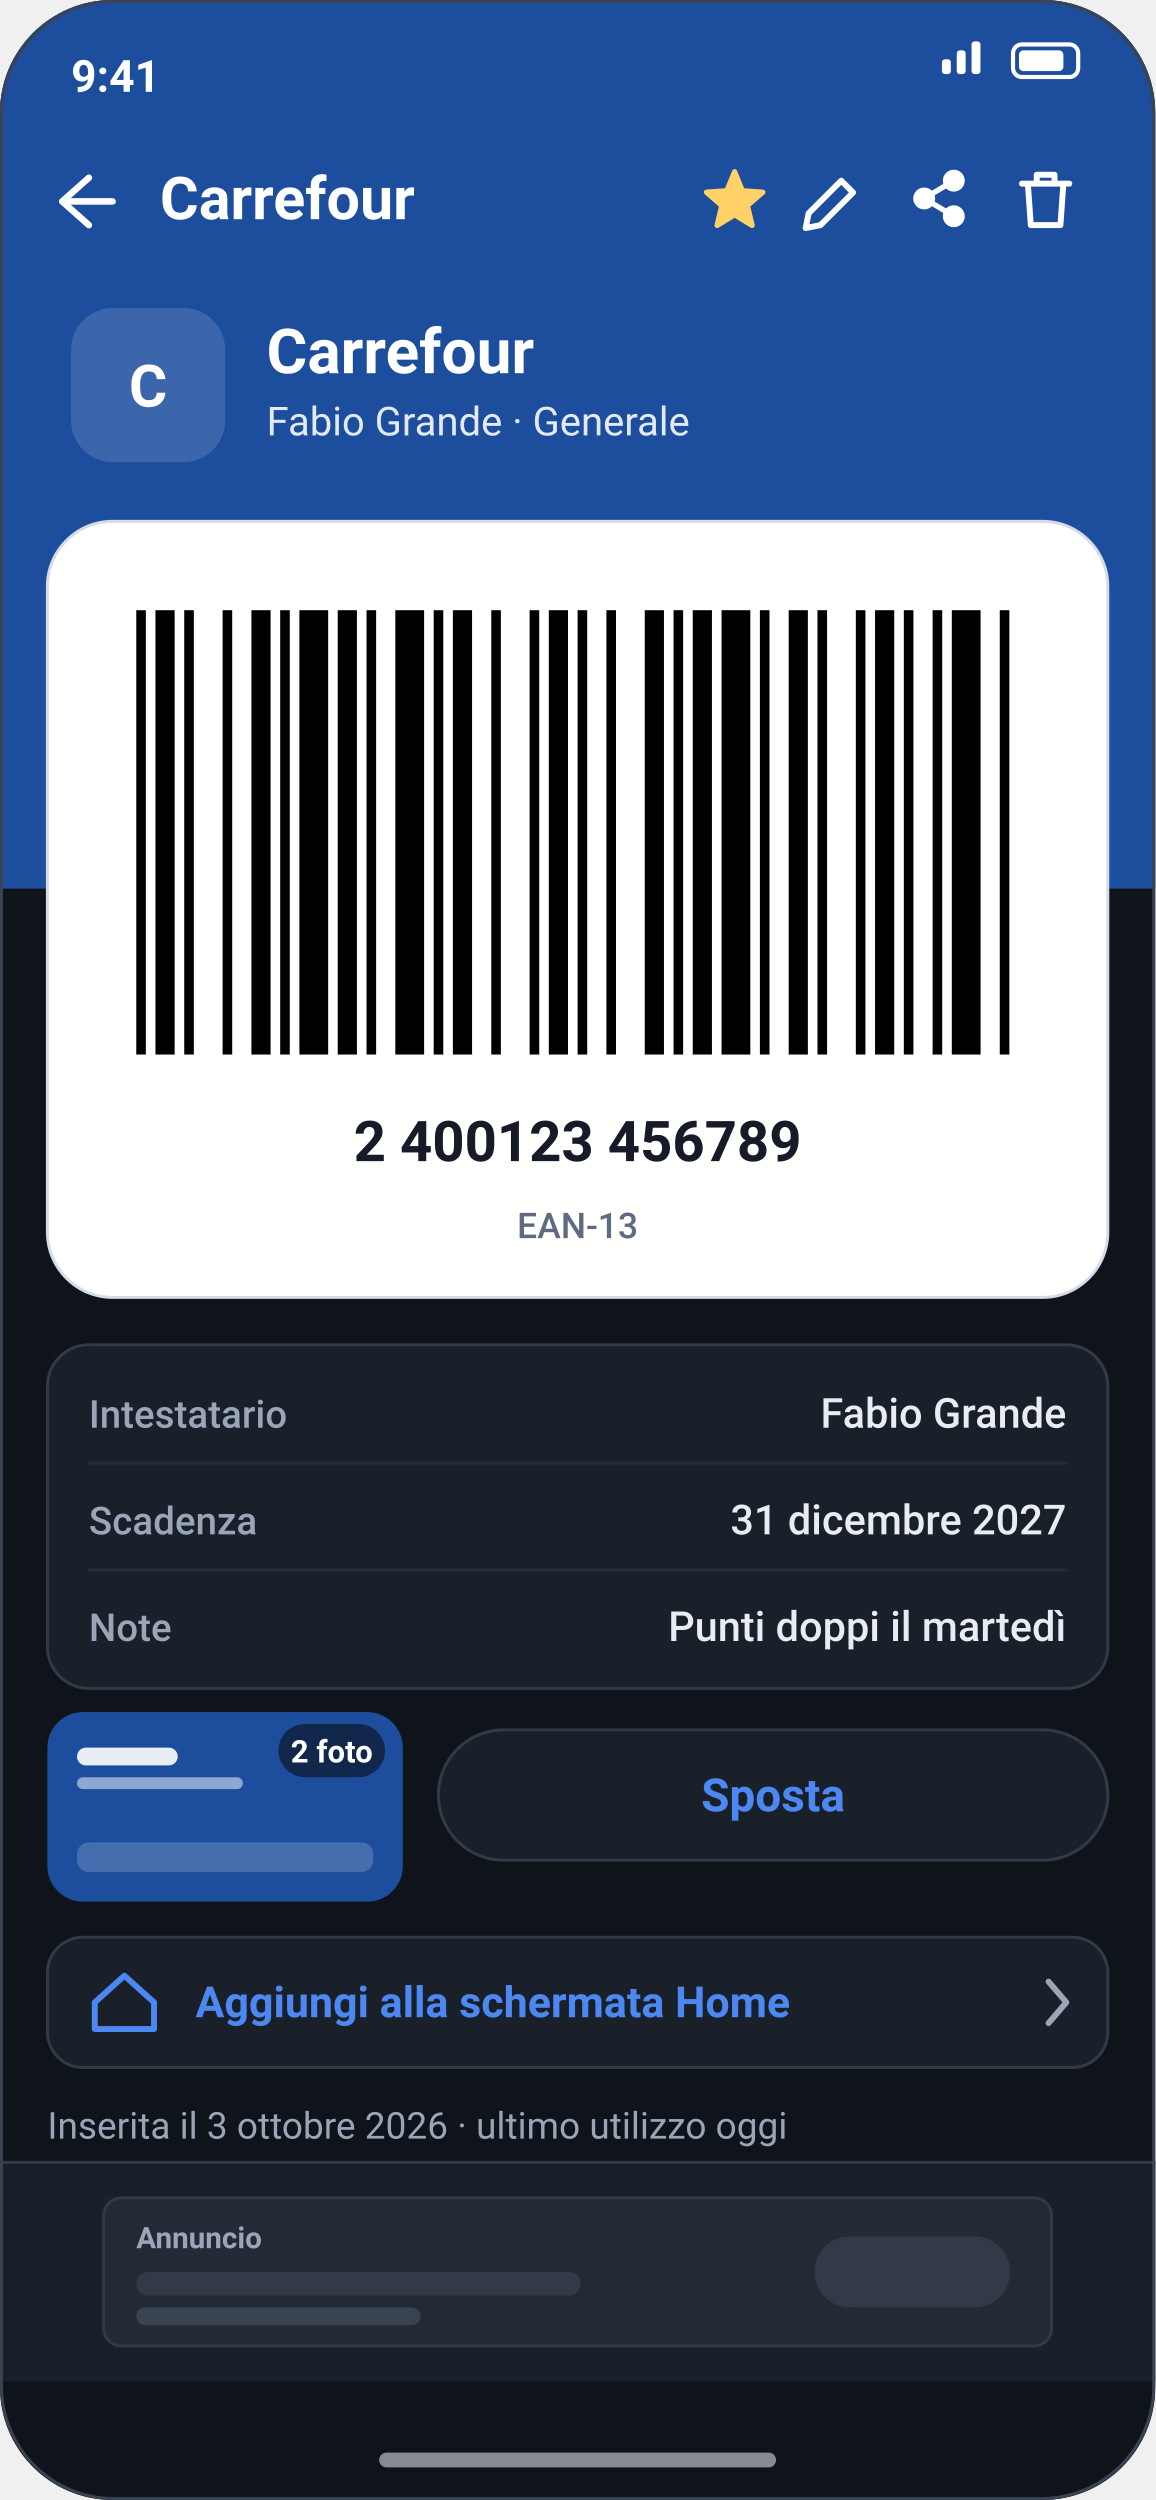
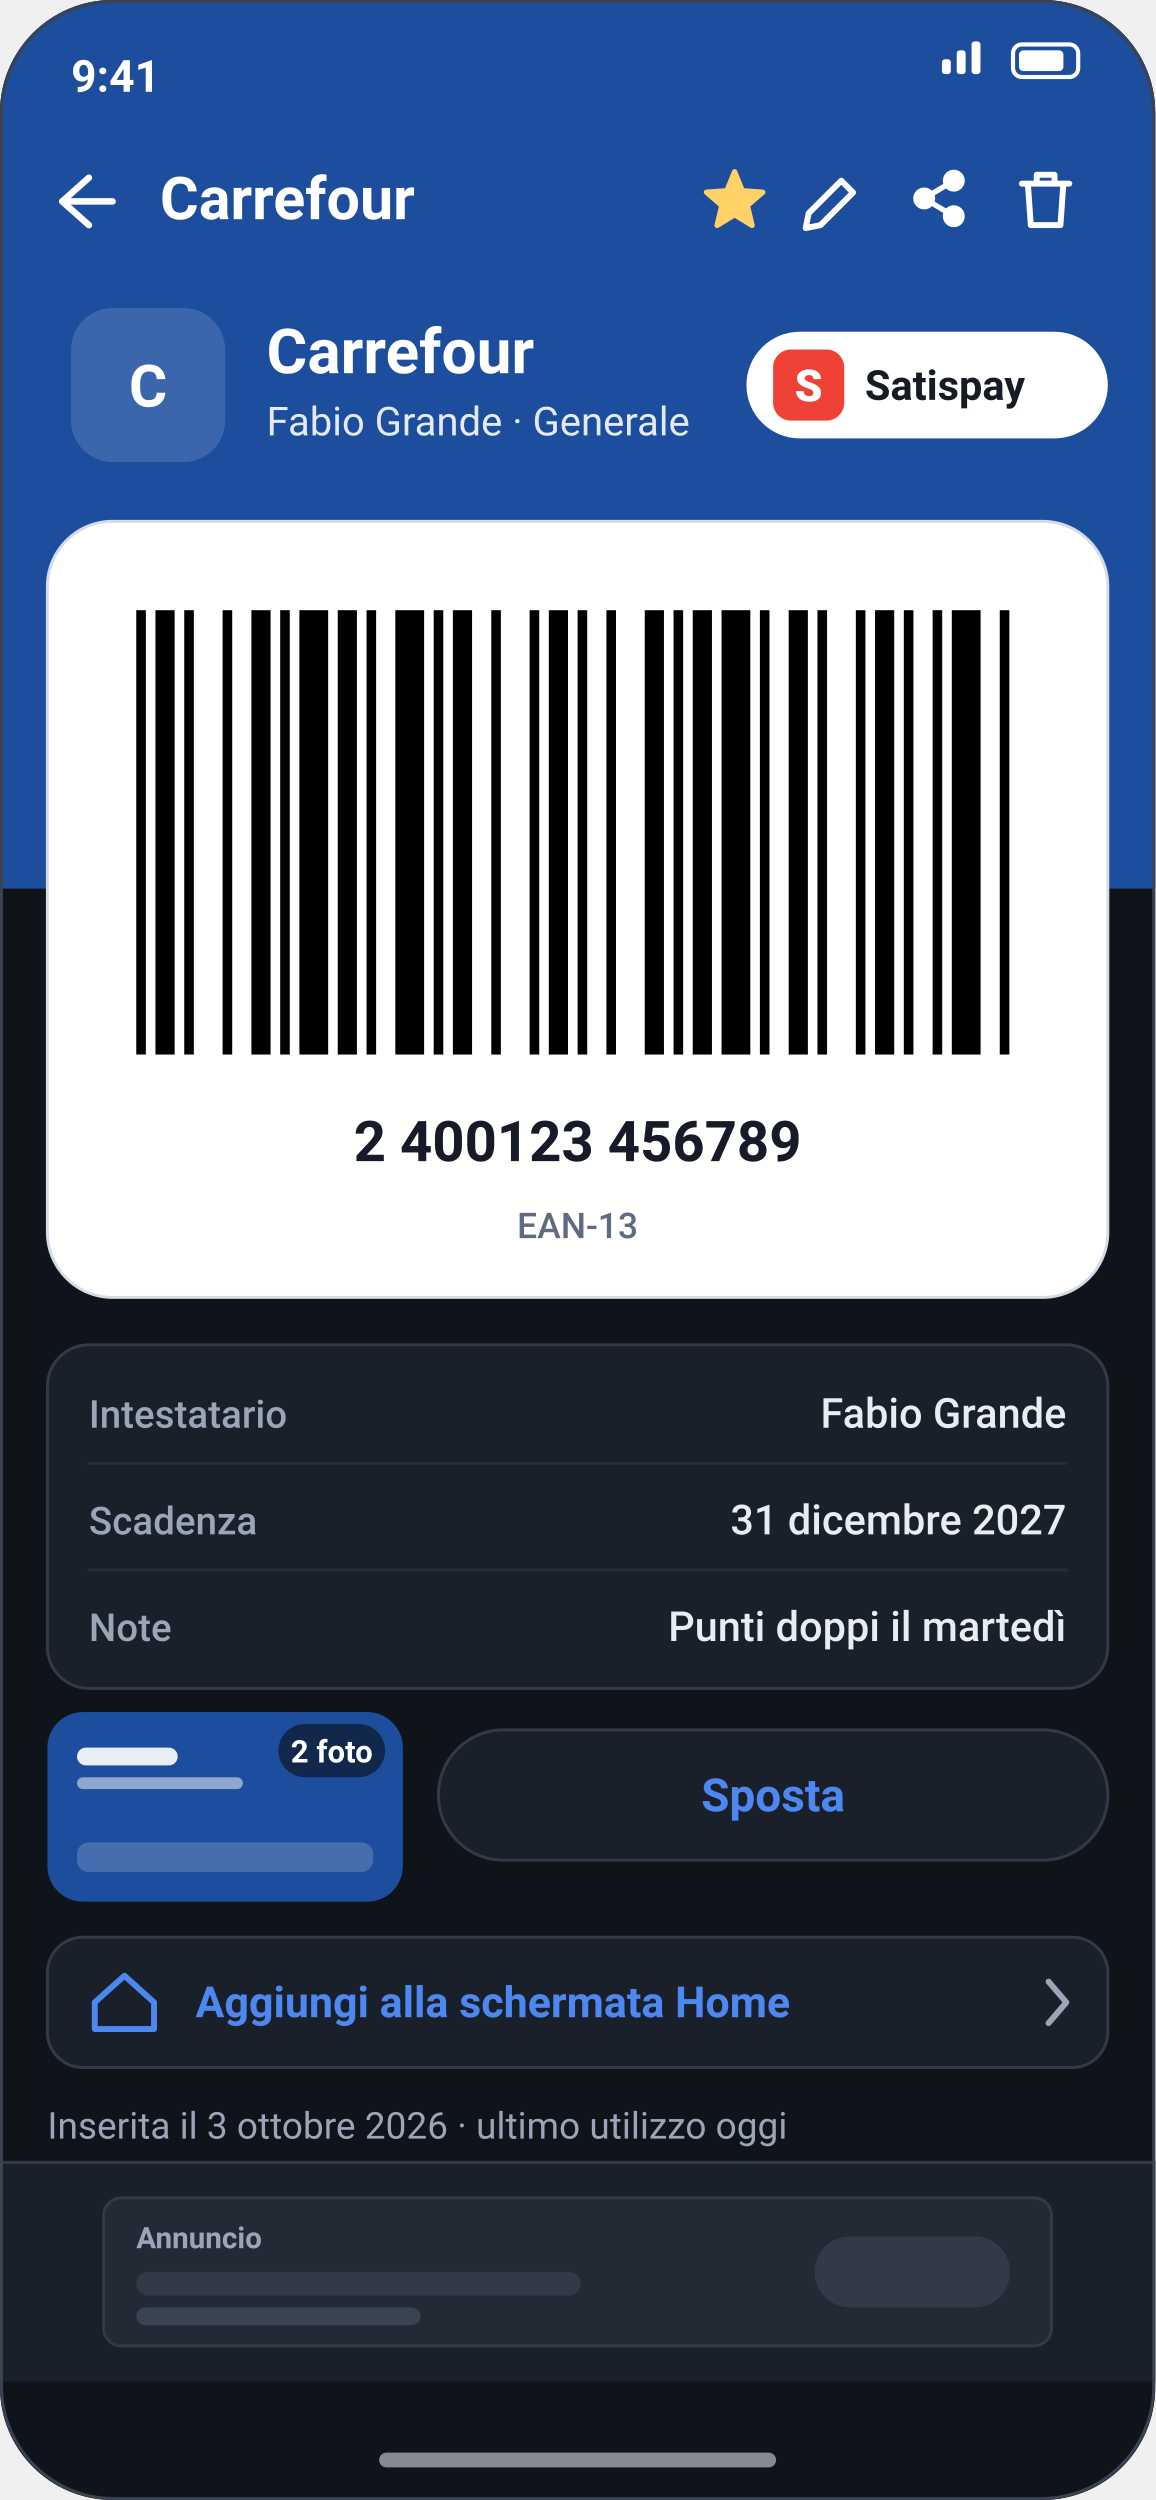
<svg xmlns="http://www.w3.org/2000/svg" viewBox="0 0 390 844" width="390" height="844" font-family="Roboto, Inter, 'Helvetica Neue', Arial, sans-serif">
  <defs>
    <clipPath id="s">
      <rect width="390" height="844" rx="38" />
    </clipPath>
  </defs>
  <g clip-path="url(#s)">
    <rect x="0" y="0" width="390" height="844" rx="0" fill="#0F131A" opacity="1" />
    <rect x="0" y="0" width="390" height="300" rx="0" fill="#1D4E9E" opacity="1" />
    <path d="M30 60 L21 68 L30 76 M21 68 H38" fill="none" stroke="#fff" stroke-width="2.2" stroke-linecap="round" stroke-linejoin="round" />
    <text x="54" y="74" font-size="20" font-weight="600" fill="#fff" text-anchor="start" opacity="1">Carrefour</text>
    <polygon points="248.0,58.0 250.6,64.4 257.5,64.9 252.3,69.4 253.9,76.1 248.0,72.5 242.1,76.1 243.7,69.4 238.5,64.9 245.4,64.4" fill="#FFD166" stroke="#FFD166" stroke-width="1.8" stroke-linejoin="round" />
    <path d="M272 77 L273 72 L284 61 L288 65 L277 76 Z" fill="none" stroke="#fff" stroke-width="2" stroke-linejoin="round" />
    <g stroke="#fff" stroke-width="1.8" fill="#fff">
      <path d="M322 61 L312 67 L322 73" fill="none" />
      <circle cx="322" cy="61" r="2.8" />
      <circle cx="312" cy="67" r="2.8" />
      <circle cx="322" cy="73" r="2.8" />
    </g>
    <g fill="none" stroke="#fff" stroke-width="2" stroke-linecap="round" stroke-linejoin="round">
      <path d="M345 62 H361 M350 62 V59 H356 V62 M347 62 L348 76 H358 L359 62" />
    </g>
    <rect x="24" y="104" width="52" height="52" rx="14.04" fill="#ffffff22" opacity="1" />
    <text x="50.0" y="137.28" font-size="19.76" font-weight="700" fill="#fff" text-anchor="middle" opacity="1">C</text>
    <text x="90" y="126" font-size="21" font-weight="700" fill="#fff" text-anchor="start" opacity="1">Carrefour</text>
    <text x="90" y="147" font-size="13.5" font-weight="400" fill="#fff" text-anchor="start" opacity="0.88">Fabio Grande · Generale</text>
+     <rect x="252" y="112" width="122" height="36" rx="18" fill="#FFFFFF" opacity="1" />
+     <rect x="261" y="118" width="24" height="24" rx="6" fill="#EF4136" />
+     <text x="273" y="135.5" font-size="15" font-weight="800" fill="#fff" text-anchor="middle">S</text>
+     <text x="292" y="135" font-size="14" font-weight="600" fill="#161B26" text-anchor="start" opacity="1">Satispay</text>
    <rect x="16" y="176" width="358" height="262" rx="22" fill="#FFFFFE" stroke="#D5DBE8" stroke-width="1" opacity="1" />
    <rect x="46.00" y="206" width="3.24" height="150" fill="#000" />
    <rect x="52.48" y="206" width="6.48" height="150" fill="#000" />
    <rect x="62.20" y="206" width="3.24" height="150" fill="#000" />
    <rect x="75.15" y="206" width="3.24" height="150" fill="#000" />
    <rect x="84.87" y="206" width="6.48" height="150" fill="#000" />
    <rect x="94.59" y="206" width="3.24" height="150" fill="#000" />
    <rect x="101.07" y="206" width="9.72" height="150" fill="#000" />
    <rect x="114.02" y="206" width="6.48" height="150" fill="#000" />
    <rect x="123.74" y="206" width="3.24" height="150" fill="#000" />
    <rect x="133.46" y="206" width="9.72" height="150" fill="#000" />
    <rect x="146.41" y="206" width="3.24" height="150" fill="#000" />
    <rect x="152.89" y="206" width="6.48" height="150" fill="#000" />
    <rect x="165.85" y="206" width="3.24" height="150" fill="#000" />
    <rect x="178.80" y="206" width="3.24" height="150" fill="#000" />
    <rect x="185.28" y="206" width="6.48" height="150" fill="#000" />
    <rect x="195.00" y="206" width="3.24" height="150" fill="#000" />
    <rect x="204.72" y="206" width="3.24" height="150" fill="#000" />
    <rect x="217.67" y="206" width="6.48" height="150" fill="#000" />
    <rect x="227.39" y="206" width="3.24" height="150" fill="#000" />
    <rect x="233.87" y="206" width="6.48" height="150" fill="#000" />
    <rect x="243.59" y="206" width="9.72" height="150" fill="#000" />
    <rect x="256.54" y="206" width="3.24" height="150" fill="#000" />
    <rect x="266.26" y="206" width="6.48" height="150" fill="#000" />
    <rect x="275.98" y="206" width="3.24" height="150" fill="#000" />
    <rect x="288.93" y="206" width="3.24" height="150" fill="#000" />
    <rect x="295.41" y="206" width="6.48" height="150" fill="#000" />
    <rect x="305.13" y="206" width="3.24" height="150" fill="#000" />
    <rect x="314.85" y="206" width="3.24" height="150" fill="#000" />
    <rect x="321.33" y="206" width="9.72" height="150" fill="#000" />
    <rect x="337.52" y="206" width="3.24" height="150" fill="#000" />
    <text x="195" y="392" font-size="19" font-weight="600" fill="#161B27" text-anchor="middle" opacity="1">2 400123 456789</text>
    <text x="195" y="418" font-size="12" font-weight="500" fill="#5F6B81" text-anchor="middle" opacity="1">EAN-13</text>
    <rect x="16" y="454" width="358" height="116" rx="14" fill="#1A2029" stroke="#323A48" stroke-width="1" opacity="1" />
    <text x="30" y="482" font-size="13" font-weight="500" fill="#9AA5B8" text-anchor="start" opacity="1">Intestatario</text>
    <text x="360" y="482" font-size="14" font-weight="500" fill="#E8ECF3" text-anchor="end" opacity="1">Fabio Grande</text>
    <line x1="30" y1="494" x2="360" y2="494" stroke="#262D39" stroke-width="1" stroke-linecap="round" />
    <text x="30" y="518" font-size="13" font-weight="500" fill="#9AA5B8" text-anchor="start" opacity="1">Scadenza</text>
    <text x="360" y="518" font-size="14" font-weight="500" fill="#E8ECF3" text-anchor="end" opacity="1">31 dicembre 2027</text>
    <line x1="30" y1="530" x2="360" y2="530" stroke="#262D39" stroke-width="1" stroke-linecap="round" />
    <text x="30" y="554" font-size="13" font-weight="500" fill="#9AA5B8" text-anchor="start" opacity="1">Note</text>
    <text x="360" y="554" font-size="14" font-weight="500" fill="#E8ECF3" text-anchor="end" opacity="1">Punti doppi il martedì</text>
    <rect x="16" y="578" width="120" height="64" rx="12" fill="#1D4E9E" opacity="1" />
    <rect x="26" y="590" width="34" height="6" rx="3" fill="#ffffff" opacity="0.9" />
    <rect x="26" y="600" width="56" height="4" rx="2" fill="#ffffff" opacity="0.5" />
    <rect x="26" y="622" width="100" height="10" rx="4" fill="#ffffff" opacity="0.18" />
    <rect x="94" y="582" width="36" height="18" rx="9" fill="#0B1220" opacity="0.65" />
    <text x="112" y="595" font-size="10.5" font-weight="600" fill="#fff" text-anchor="middle" opacity="1">2 foto</text>
    <rect x="148" y="584" width="226" height="44" rx="22.0" fill="#1A2029" stroke="#323A48" stroke-width="1" opacity="1" />
    <text x="261.0" y="611.5" font-size="15.5" font-weight="600" fill="#4C87F2" text-anchor="middle" opacity="1">Sposta</text>
    <rect x="16" y="654" width="358" height="44" rx="12" fill="#1A2029" stroke="#323A48" stroke-width="1" opacity="1" />
    <path d="M32 676 L42 667 L52 676 V685 H32 Z" fill="none" stroke="#4C87F2" stroke-width="2" stroke-linejoin="round" />
    <text x="66" y="681" font-size="14.5" font-weight="600" fill="#4C87F2" text-anchor="start" opacity="1">Aggiungi alla schermata Home</text>
    <path d="M354 669 l6 7 l-6 7" fill="none" stroke="#9AA5B8" stroke-width="2" stroke-linecap="round" stroke-linejoin="round" />
    <text x="16" y="722" font-size="12.5" font-weight="400" fill="#9AA5B8" text-anchor="start" opacity="1">Inserita il 3 ottobre 2026 · ultimo utilizzo oggi</text>
    <rect x="0" y="730" width="390" height="74" rx="0" fill="#1A2029" opacity="1" />
    <line x1="0" y1="730" x2="390" y2="730" stroke="#323A48" stroke-width="1" stroke-linecap="round" />
    <rect x="35" y="742" width="320" height="50" rx="6" fill="#232A36" stroke="#323A48" stroke-width="1" opacity="1" />
    <text x="46" y="759" font-size="10" font-weight="600" fill="#9AA5B8" text-anchor="start" opacity="1">Annuncio</text>
    <rect x="46" y="767" width="150" height="8" rx="4" fill="#323A48" opacity="1" />
    <rect x="46" y="779" width="96" height="6" rx="3" fill="#3A4352" opacity="1" />
    <rect x="275" y="755" width="66" height="24" rx="12" fill="#323A48" opacity="1" />
    <text x="24" y="31" font-size="15" font-weight="600" fill="#fff" text-anchor="start" opacity="1">9:41</text>
    <g fill="#fff">
      <rect x="318" y="20" width="3" height="5" rx="1" />
      <rect x="323" y="17" width="3" height="8" rx="1" />
      <rect x="328" y="14" width="3" height="11" rx="1" />
      <rect x="342" y="15" width="22" height="11" rx="3" fill="none" stroke="#fff" stroke-width="1.4" />
      <rect x="344" y="17" width="15" height="7" rx="1.5" />
    </g>
    <rect x="128" y="828" width="134" height="5" rx="2.5" fill="#E8ECF3" opacity="0.55" />
  </g>
  <rect x=".5" y=".5" width="389" height="843" rx="38" fill="none" stroke="#3A4352" />
</svg>
